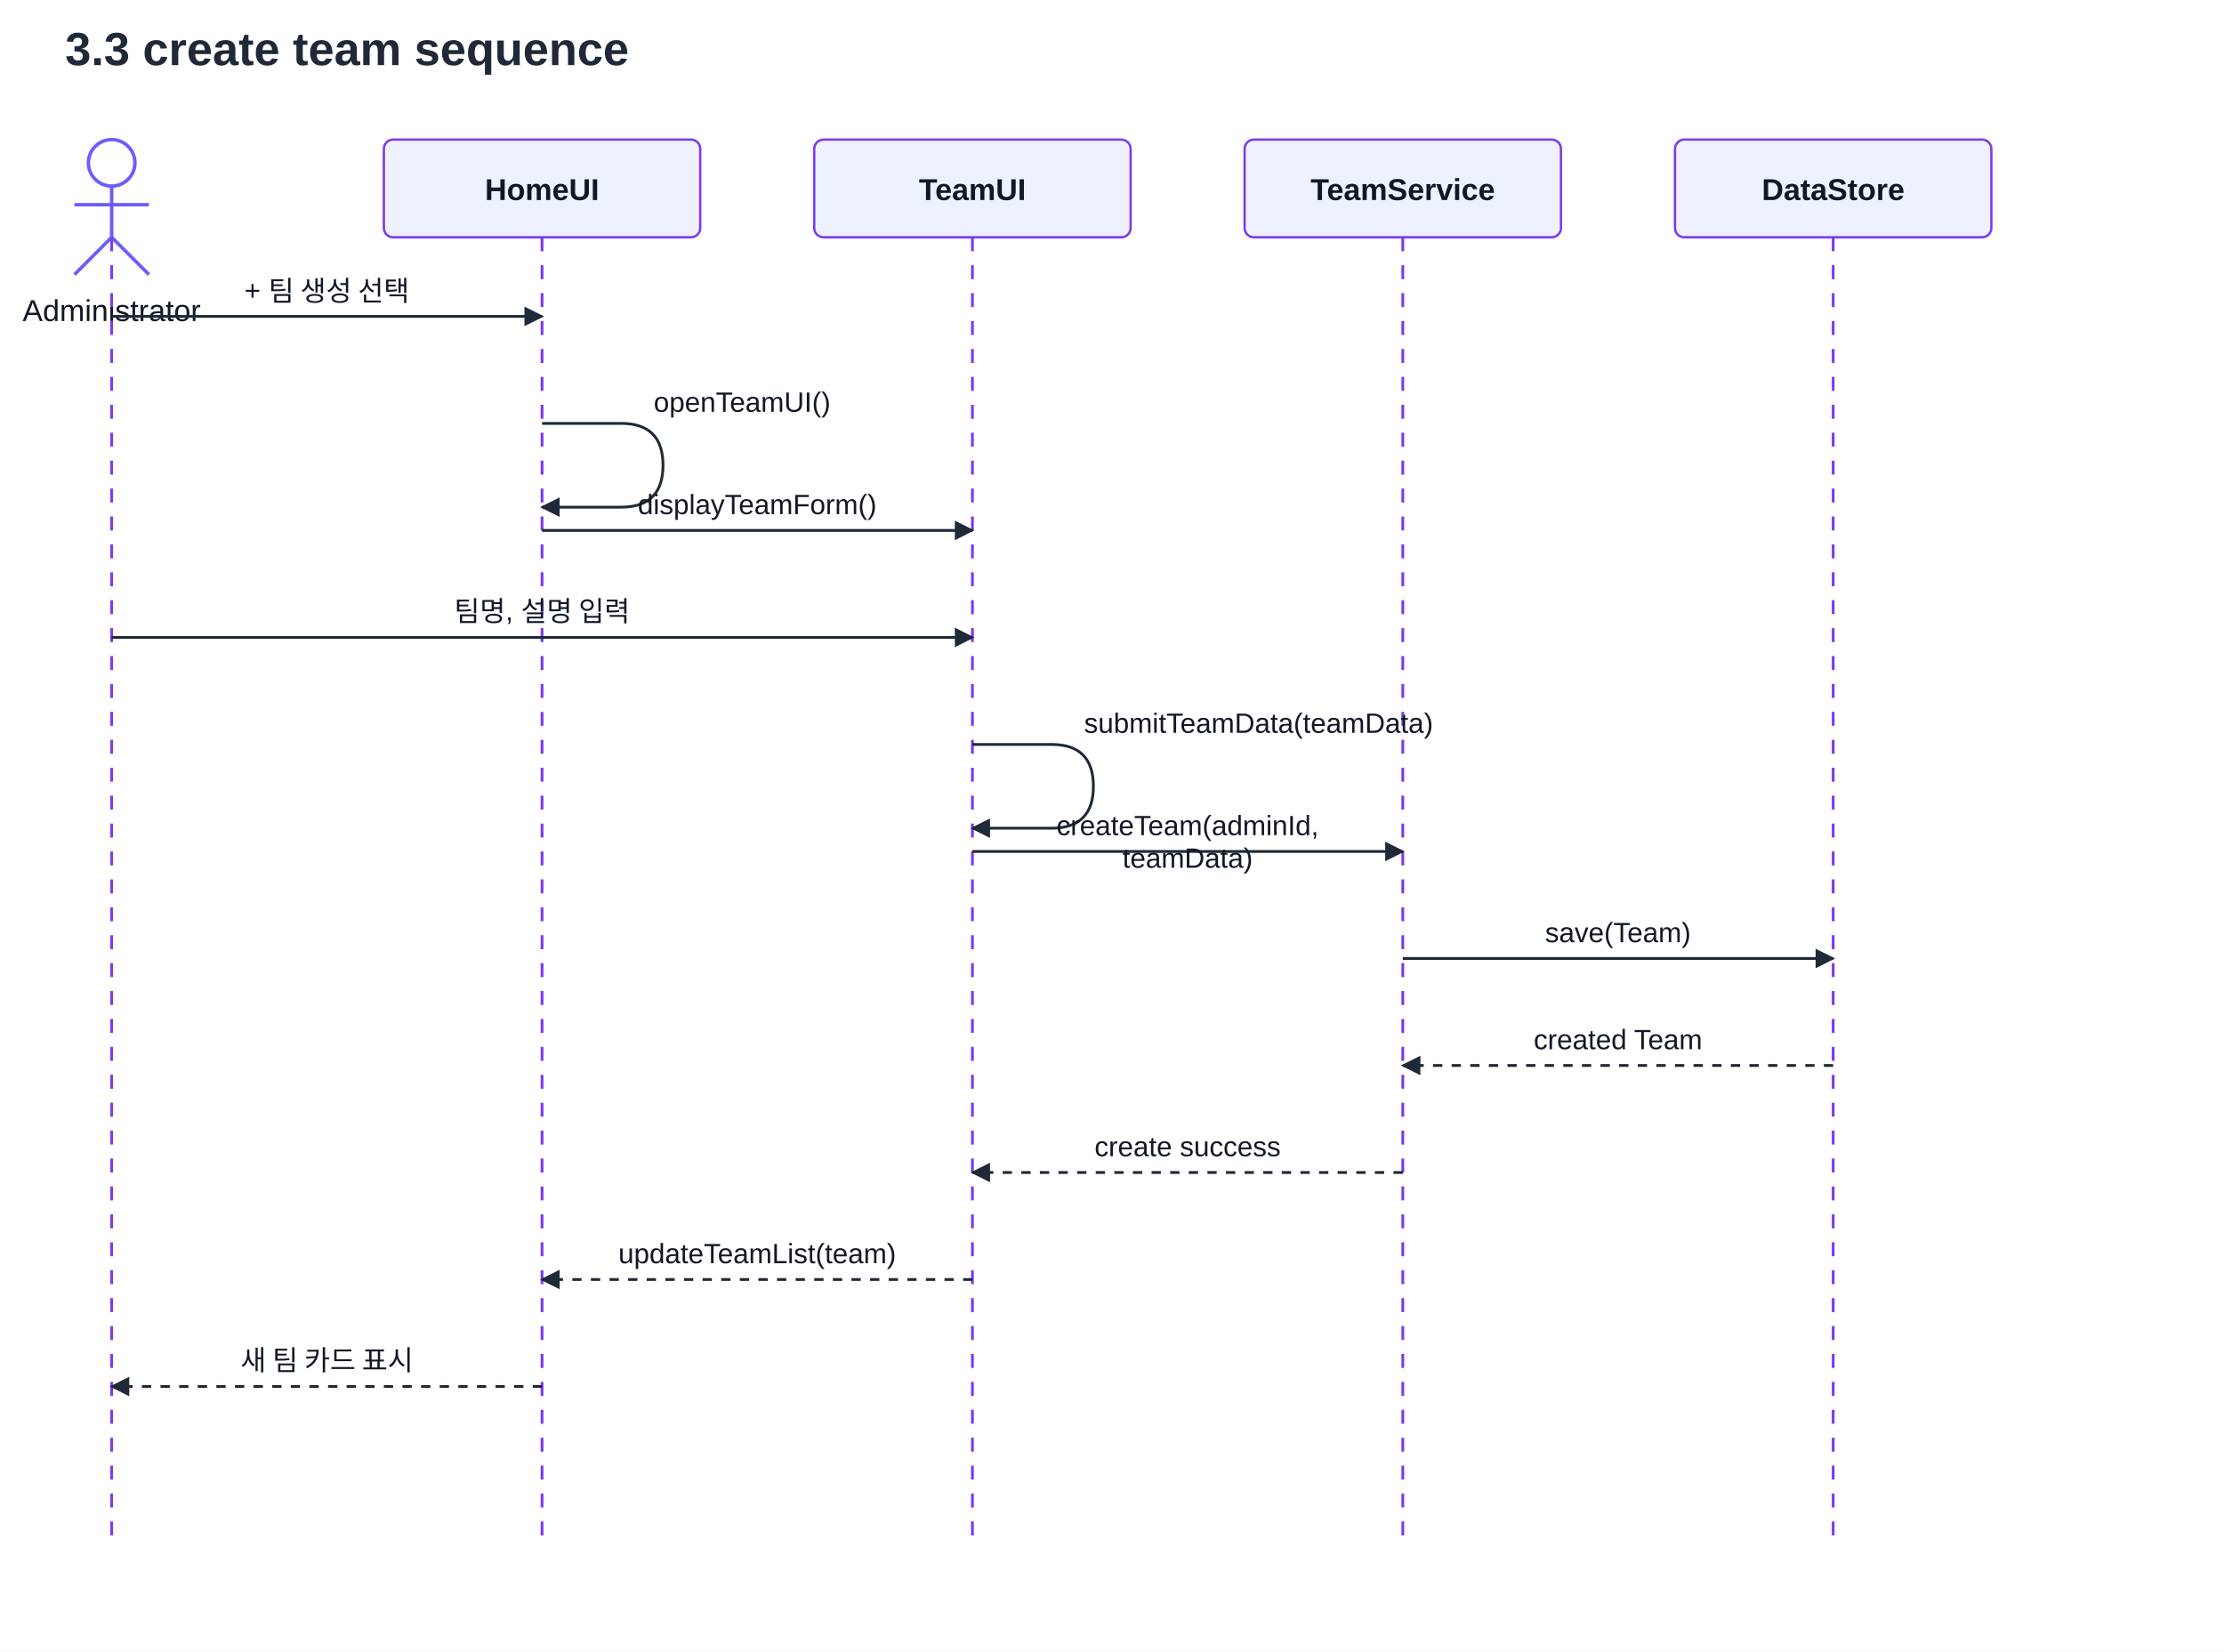
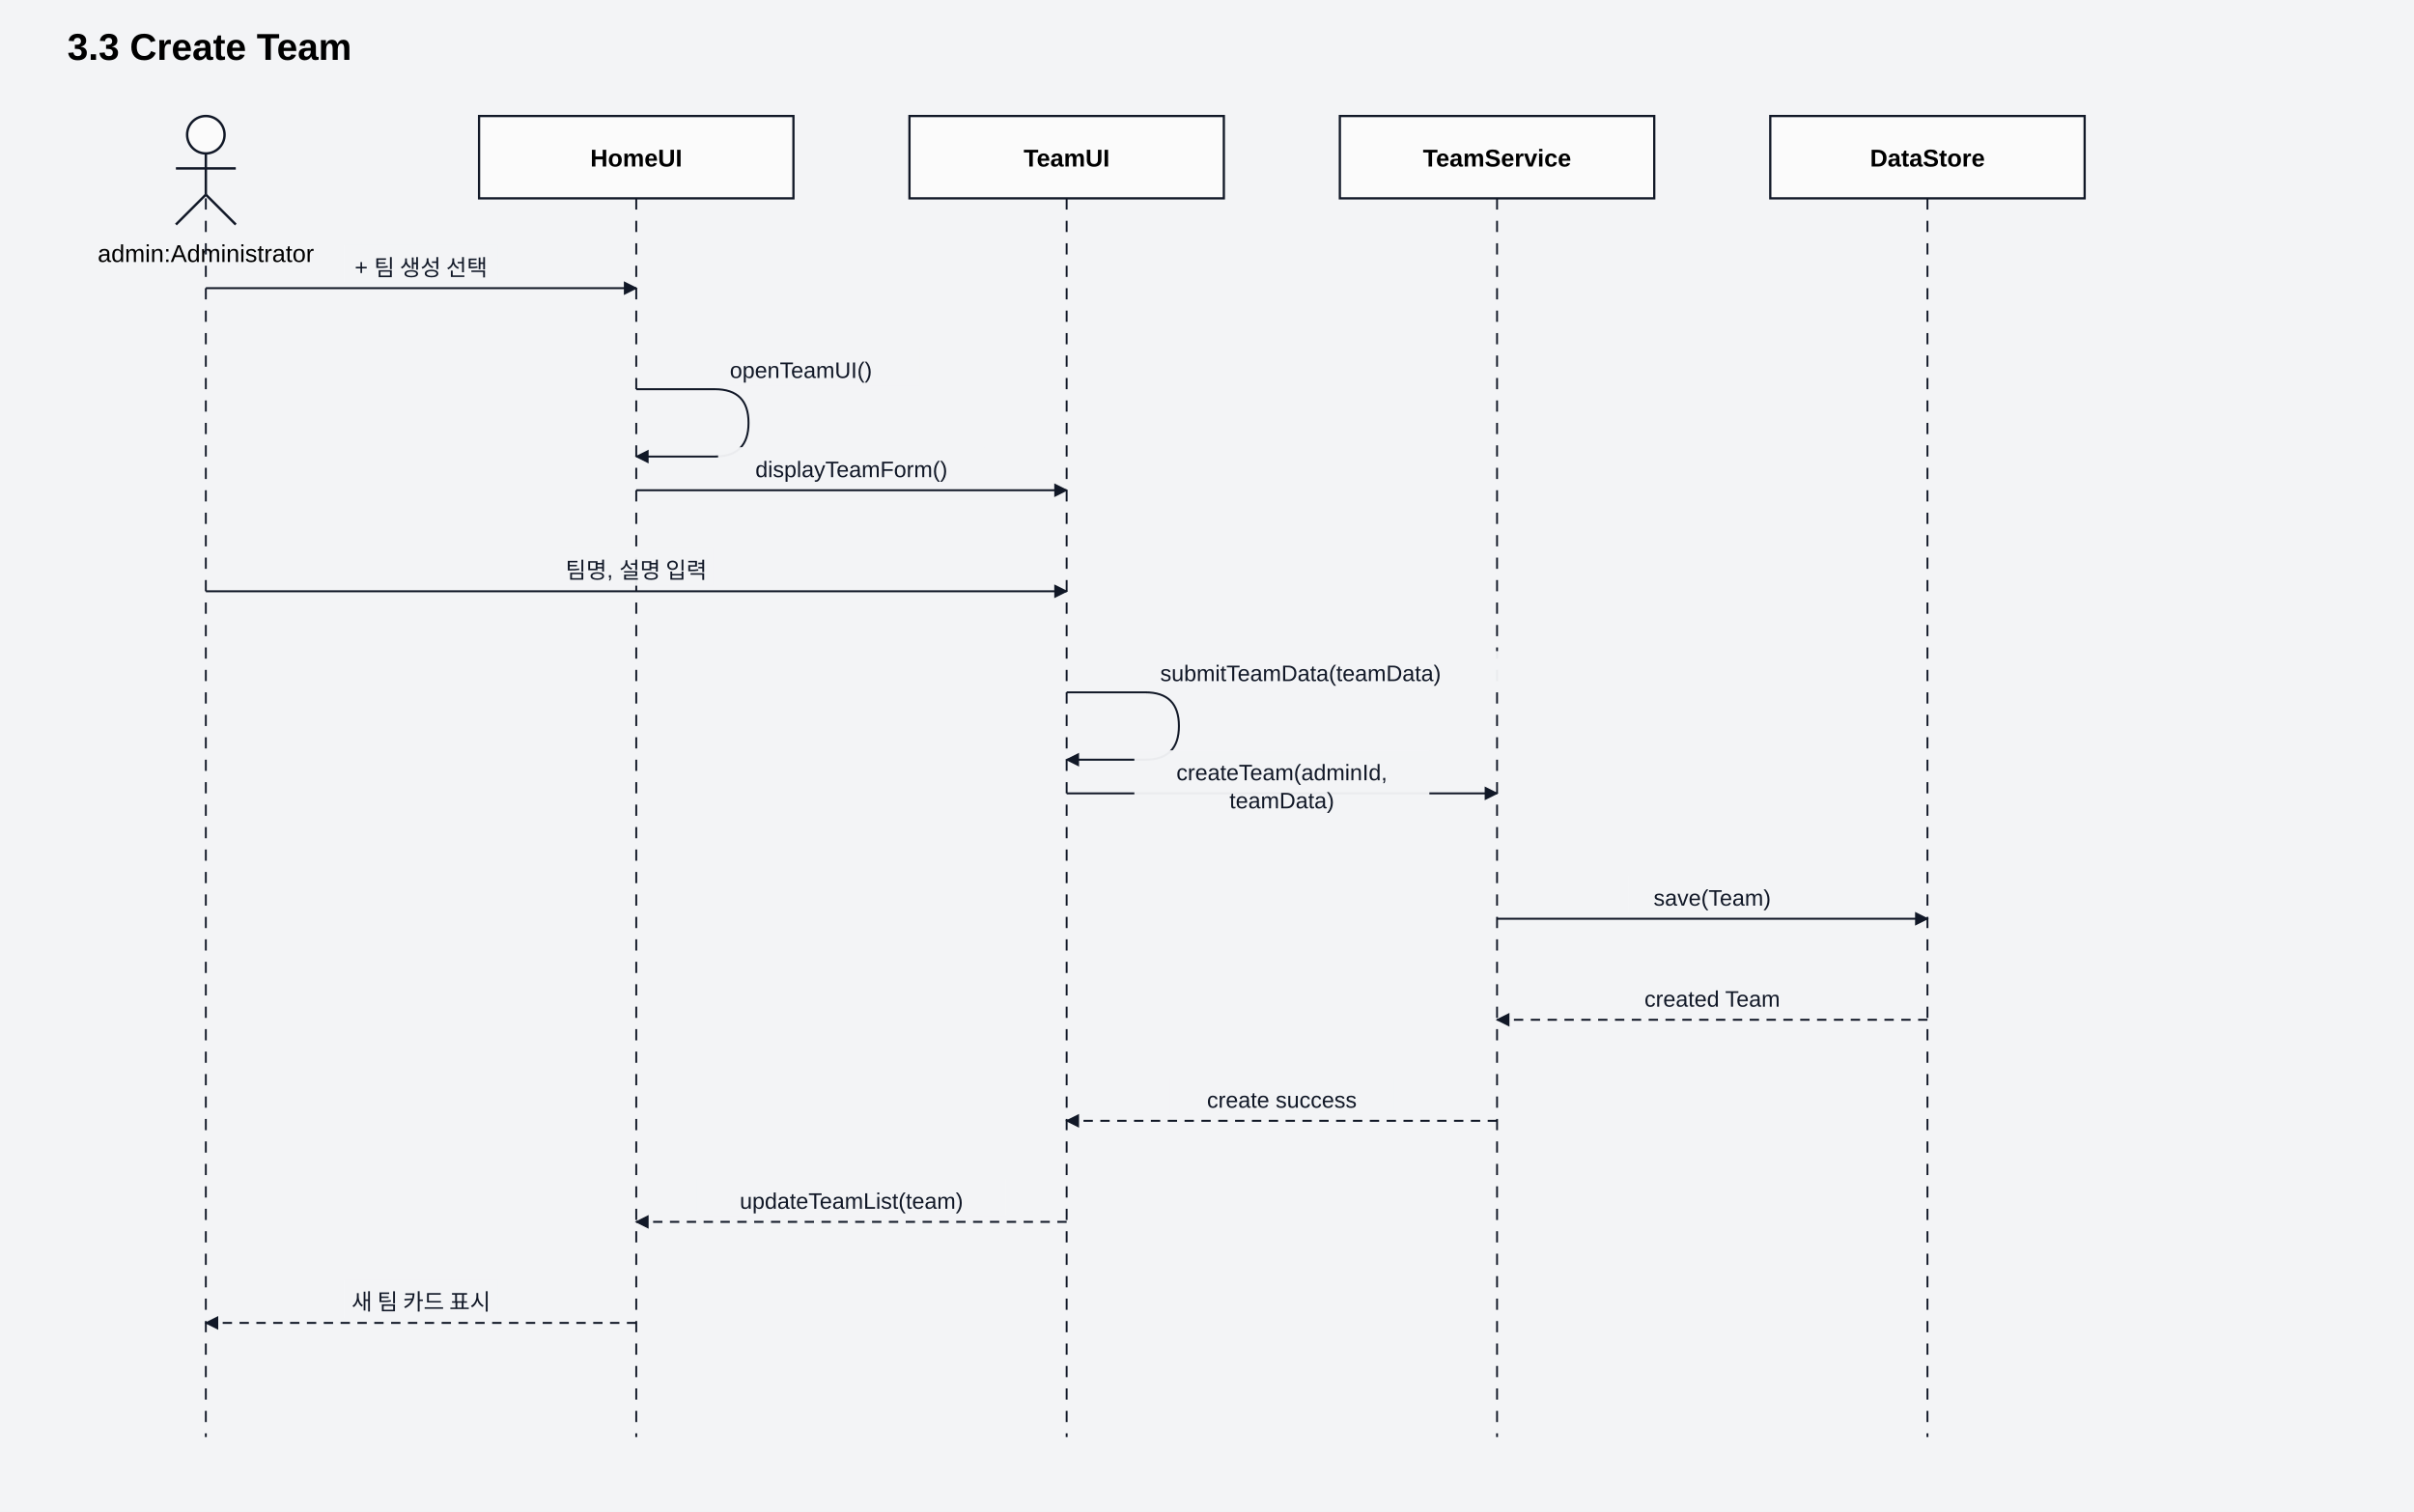
- <svg xmlns="http://www.w3.org/2000/svg" width="956" height="710" viewBox="0 0 956 710">
+ <svg xmlns="http://www.w3.org/2000/svg" width="1290" height="808" viewBox="0 0 1290 808">
  <defs>
-     <marker id="arrow" viewBox="0 0 10 10" refX="9" refY="5" markerWidth="7" markerHeight="7" orient="auto-start-reverse">
-       <path d="M0 0 L10 5 L0 10 z" fill="#1f2937" />
+     <marker id="arrow" viewBox="0 0 10 10" refX="9" refY="5" markerWidth="7" markerHeight="7" orient="auto">
+       <path d="M0 0 L10 5 L0 10 z" fill="#111827" />
+     </marker>
+     <marker id="hollowArrow" viewBox="0 0 10 10" refX="9" refY="5" markerWidth="7" markerHeight="7" orient="auto">
+       <path d="M0 0 L10 5 L0 10 z" fill="#fbfbfb" stroke="#111827" />
+     </marker>
+     <marker id="diamond" viewBox="0 0 16 10" refX="1" refY="5" markerWidth="11" markerHeight="9" orient="auto">
+       <path d="M1 5 L8 1 L15 5 L8 9 z" fill="#111827" stroke="#111827" />
    </marker>
  </defs>
-   <rect width="100%" height="100%" fill="#ffffff" />
-   <text x="28" y="28" font-family="Arial, sans-serif" font-size="20" font-weight="700" fill="#1f2937">3.3 create team sequence</text>
-   <circle cx="48" cy="70" r="10" fill="#fff" stroke="#6d5dfc" stroke-width="1.5" />
-   <line x1="48" y1="80" x2="48" y2="102" stroke="#6d5dfc" stroke-width="1.5" />
-   <line x1="32" y1="88" x2="64" y2="88" stroke="#6d5dfc" stroke-width="1.5" />
-   <line x1="48" y1="102" x2="32" y2="118" stroke="#6d5dfc" stroke-width="1.5" />
-   <line x1="48" y1="102" x2="64" y2="118" stroke="#6d5dfc" stroke-width="1.5" />
-   <text x="48" y="138" text-anchor="middle" font-family="Arial, sans-serif" font-size="13" fill="#111827">Administrator</text>
-   <line x1="48" y1="102" x2="48" y2="662" stroke="#7c3aed" stroke-width="1.2" stroke-dasharray="6 6" />
-   <rect x="165" y="60" width="136" height="42" rx="4" fill="#eef2ff" stroke="#7c3aed" stroke-width="1" />
-   <text x="233" y="86" text-anchor="middle" font-family="Arial, sans-serif" font-size="13" font-weight="700" fill="#111827">HomeUI</text>
-   <line x1="233" y1="102" x2="233" y2="662" stroke="#7c3aed" stroke-width="1.2" stroke-dasharray="6 6" />
-   <rect x="350" y="60" width="136" height="42" rx="4" fill="#eef2ff" stroke="#7c3aed" stroke-width="1" />
-   <text x="418" y="86" text-anchor="middle" font-family="Arial, sans-serif" font-size="13" font-weight="700" fill="#111827">TeamUI</text>
-   <line x1="418" y1="102" x2="418" y2="662" stroke="#7c3aed" stroke-width="1.2" stroke-dasharray="6 6" />
-   <rect x="535" y="60" width="136" height="42" rx="4" fill="#eef2ff" stroke="#7c3aed" stroke-width="1" />
-   <text x="603" y="86" text-anchor="middle" font-family="Arial, sans-serif" font-size="13" font-weight="700" fill="#111827">TeamService</text>
-   <line x1="603" y1="102" x2="603" y2="662" stroke="#7c3aed" stroke-width="1.2" stroke-dasharray="6 6" />
-   <rect x="720" y="60" width="136" height="42" rx="4" fill="#eef2ff" stroke="#7c3aed" stroke-width="1" />
-   <text x="788" y="86" text-anchor="middle" font-family="Arial, sans-serif" font-size="13" font-weight="700" fill="#111827">DataStore</text>
-   <line x1="788" y1="102" x2="788" y2="662" stroke="#7c3aed" stroke-width="1.2" stroke-dasharray="6 6" />
-   <line x1="48" y1="136" x2="233" y2="136" stroke="#1f2937" stroke-width="1.2" marker-end="url(#arrow)" />
-   <text x="140.5" y="129" text-anchor="middle" font-family="Arial, sans-serif" font-size="12" fill="#111827">+ 팀 생성 선택</text>
-   <path d="M233 182 h34 q18 0 18 18 q0 18 -18 18 h-34" fill="none" stroke="#1f2937" stroke-width="1.2" marker-end="url(#arrow)" />
-   <text x="281" y="177" font-family="Arial, sans-serif" font-size="12" fill="#111827">openTeamUI()</text>
-   <line x1="233" y1="228" x2="418" y2="228" stroke="#1f2937" stroke-width="1.2" marker-end="url(#arrow)" />
-   <text x="325.5" y="221" text-anchor="middle" font-family="Arial, sans-serif" font-size="12" fill="#111827">displayTeamForm()</text>
-   <line x1="48" y1="274" x2="418" y2="274" stroke="#1f2937" stroke-width="1.2" marker-end="url(#arrow)" />
-   <text x="233" y="267" text-anchor="middle" font-family="Arial, sans-serif" font-size="12" fill="#111827">팀명, 설명 입력</text>
-   <path d="M418 320 h34 q18 0 18 18 q0 18 -18 18 h-34" fill="none" stroke="#1f2937" stroke-width="1.2" marker-end="url(#arrow)" />
-   <text x="466" y="315" font-family="Arial, sans-serif" font-size="12" fill="#111827">submitTeamData(teamData)</text>
-   <line x1="418" y1="366" x2="603" y2="366" stroke="#1f2937" stroke-width="1.2" marker-end="url(#arrow)" />
-   <text x="510.5" y="359" text-anchor="middle" font-family="Arial, sans-serif" font-size="12" fill="#111827">createTeam(adminId,</text>
-   <text x="510.5" y="373" text-anchor="middle" font-family="Arial, sans-serif" font-size="12" fill="#111827">teamData)</text>
-   <line x1="603" y1="412" x2="788" y2="412" stroke="#1f2937" stroke-width="1.2" marker-end="url(#arrow)" />
-   <text x="695.5" y="405" text-anchor="middle" font-family="Arial, sans-serif" font-size="12" fill="#111827">save(Team)</text>
-   <line x1="788" y1="458" x2="603" y2="458" stroke="#1f2937" stroke-width="1.2" marker-end="url(#arrow)" stroke-dasharray="4 4" />
-   <text x="695.5" y="451" text-anchor="middle" font-family="Arial, sans-serif" font-size="12" fill="#111827">created Team</text>
-   <line x1="603" y1="504" x2="418" y2="504" stroke="#1f2937" stroke-width="1.2" marker-end="url(#arrow)" stroke-dasharray="4 4" />
-   <text x="510.5" y="497" text-anchor="middle" font-family="Arial, sans-serif" font-size="12" fill="#111827">create success</text>
-   <line x1="418" y1="550" x2="233" y2="550" stroke="#1f2937" stroke-width="1.2" marker-end="url(#arrow)" stroke-dasharray="4 4" />
-   <text x="325.5" y="543" text-anchor="middle" font-family="Arial, sans-serif" font-size="12" fill="#111827">updateTeamList(team)</text>
-   <line x1="233" y1="596" x2="48" y2="596" stroke="#1f2937" stroke-width="1.2" marker-end="url(#arrow)" stroke-dasharray="4 4" />
-   <text x="140.5" y="589" text-anchor="middle" font-family="Arial, sans-serif" font-size="12" fill="#111827">새 팀 카드 표시</text>
+   <rect width="100%" height="100%" fill="#f3f4f6" />
+   <text x="36" y="32" font-family="Arial, sans-serif" font-size="20" font-weight="700">3.3 Create Team</text>
+   <circle cx="110" cy="72" r="10" fill="#fbfbfb" stroke="#111827" stroke-width="1.3" />
+   <line x1="110" y1="82" x2="110" y2="104" stroke="#111827" stroke-width="1.3" />
+   <line x1="94" y1="90" x2="126" y2="90" stroke="#111827" stroke-width="1.3" />
+   <line x1="110" y1="104" x2="94" y2="120" stroke="#111827" stroke-width="1.3" />
+   <line x1="110" y1="104" x2="126" y2="120" stroke="#111827" stroke-width="1.3" />
+   <text x="110" y="140" text-anchor="middle" font-family="Arial, sans-serif" font-size="13">admin:Administrator</text>
+   <line x1="110" y1="106" x2="110" y2="768" stroke="#111827" stroke-width="1" stroke-dasharray="6 6" />
+   <rect x="256" y="62" width="168" height="44" fill="#fbfbfb" stroke="#111827" stroke-width="1.2" />
+   <text x="340" y="89" text-anchor="middle" font-family="Arial, sans-serif" font-size="13" font-weight="700">HomeUI</text>
+   <line x1="340" y1="106" x2="340" y2="768" stroke="#111827" stroke-width="1" stroke-dasharray="6 6" />
+   <rect x="486" y="62" width="168" height="44" fill="#fbfbfb" stroke="#111827" stroke-width="1.2" />
+   <text x="570" y="89" text-anchor="middle" font-family="Arial, sans-serif" font-size="13" font-weight="700">TeamUI</text>
+   <line x1="570" y1="106" x2="570" y2="768" stroke="#111827" stroke-width="1" stroke-dasharray="6 6" />
+   <rect x="716" y="62" width="168" height="44" fill="#fbfbfb" stroke="#111827" stroke-width="1.2" />
+   <text x="800" y="89" text-anchor="middle" font-family="Arial, sans-serif" font-size="13" font-weight="700">TeamService</text>
+   <line x1="800" y1="106" x2="800" y2="768" stroke="#111827" stroke-width="1" stroke-dasharray="6 6" />
+   <rect x="946" y="62" width="168" height="44" fill="#fbfbfb" stroke="#111827" stroke-width="1.2" />
+   <text x="1030" y="89" text-anchor="middle" font-family="Arial, sans-serif" font-size="13" font-weight="700">DataStore</text>
+   <line x1="1030" y1="106" x2="1030" y2="768" stroke="#111827" stroke-width="1" stroke-dasharray="6 6" />
+   <line x1="110" y1="154" x2="340" y2="154" stroke="#111827" stroke-width="1.05" marker-end="url(#arrow)" />
+   <rect x="183.98" y="131" width="82.04" height="20" fill="#f3f4f6" opacity="0.96" />
+   <text x="225" y="147" text-anchor="middle" font-family="Arial, sans-serif" font-size="12" font-weight="400" fill="#111827">+ 팀 생성 선택</text>
+   <path d="M340 208 h42 q18 0 18 18 q0 18 -18 18 h-42" fill="none" stroke="#111827" stroke-width="1.05" marker-end="url(#arrow)" />
+   <rect x="387" y="186" width="104.72" height="20" fill="#f3f4f6" opacity="0.96" />
+   <text x="390" y="202" text-anchor="start" font-family="Arial, sans-serif" font-size="12" font-weight="400" fill="#111827">openTeamUI()</text>
+   <line x1="340" y1="262" x2="570" y2="262" stroke="#111827" stroke-width="1.05" marker-end="url(#arrow)" />
+   <rect x="383.74" y="239" width="142.52" height="20" fill="#f3f4f6" opacity="0.96" />
+   <text x="455" y="255" text-anchor="middle" font-family="Arial, sans-serif" font-size="12" font-weight="400" fill="#111827">displayTeamForm()</text>
+   <line x1="110" y1="316" x2="570" y2="316" stroke="#111827" stroke-width="1.05" marker-end="url(#arrow)" />
+   <rect x="298.98" y="293" width="82.04" height="20" fill="#f3f4f6" opacity="0.96" />
+   <text x="340" y="309" text-anchor="middle" font-family="Arial, sans-serif" font-size="12" font-weight="400" fill="#111827">팀명, 설명 입력</text>
+   <path d="M570 370 h42 q18 0 18 18 q0 18 -18 18 h-42" fill="none" stroke="#111827" stroke-width="1.05" marker-end="url(#arrow)" />
+   <rect x="617" y="348" width="195.44" height="20" fill="#f3f4f6" opacity="0.96" />
+   <text x="620" y="364" text-anchor="start" font-family="Arial, sans-serif" font-size="12" font-weight="400" fill="#111827">submitTeamData(teamData)</text>
+   <line x1="570" y1="424" x2="800" y2="424" stroke="#111827" stroke-width="1.05" marker-end="url(#arrow)" />
+   <rect x="606.18" y="401" width="157.64" height="35" fill="#f3f4f6" opacity="0.96" />
+   <text x="685" y="417" text-anchor="middle" font-family="Arial, sans-serif" font-size="12" font-weight="400" fill="#111827">createTeam(adminId,</text>
+   <text x="685" y="432" text-anchor="middle" font-family="Arial, sans-serif" font-size="12" font-weight="400" fill="#111827">teamData)</text>
+   <line x1="800" y1="491" x2="1030" y2="491" stroke="#111827" stroke-width="1.05" marker-end="url(#arrow)" />
+   <rect x="870.2" y="468" width="89.6" height="20" fill="#f3f4f6" opacity="0.96" />
+   <text x="915" y="484" text-anchor="middle" font-family="Arial, sans-serif" font-size="12" font-weight="400" fill="#111827">save(Team)</text>
+   <line x1="1030" y1="545" x2="800" y2="545" stroke="#111827" stroke-width="1.05" marker-end="url(#arrow)" stroke-dasharray="5 4" />
+   <rect x="862.64" y="522" width="104.72" height="20" fill="#f3f4f6" opacity="0.96" />
+   <text x="915" y="538" text-anchor="middle" font-family="Arial, sans-serif" font-size="12" font-weight="400" fill="#111827">created Team</text>
+   <line x1="800" y1="599" x2="570" y2="599" stroke="#111827" stroke-width="1.05" marker-end="url(#arrow)" stroke-dasharray="5 4" />
+   <rect x="625.08" y="576" width="119.84" height="20" fill="#f3f4f6" opacity="0.96" />
+   <text x="685" y="592" text-anchor="middle" font-family="Arial, sans-serif" font-size="12" font-weight="400" fill="#111827">create success</text>
+   <line x1="570" y1="653" x2="340" y2="653" stroke="#111827" stroke-width="1.05" marker-end="url(#arrow)" stroke-dasharray="5 4" />
+   <rect x="372.4" y="630" width="165.2" height="20" fill="#f3f4f6" opacity="0.96" />
+   <text x="455" y="646" text-anchor="middle" font-family="Arial, sans-serif" font-size="12" font-weight="400" fill="#111827">updateTeamList(team)</text>
+   <line x1="340" y1="707" x2="110" y2="707" stroke="#111827" stroke-width="1.05" marker-end="url(#arrow)" stroke-dasharray="5 4" />
+   <rect x="183.98" y="684" width="82.04" height="20" fill="#f3f4f6" opacity="0.96" />
+   <text x="225" y="700" text-anchor="middle" font-family="Arial, sans-serif" font-size="12" font-weight="400" fill="#111827">새 팀 카드 표시</text>
</svg>
